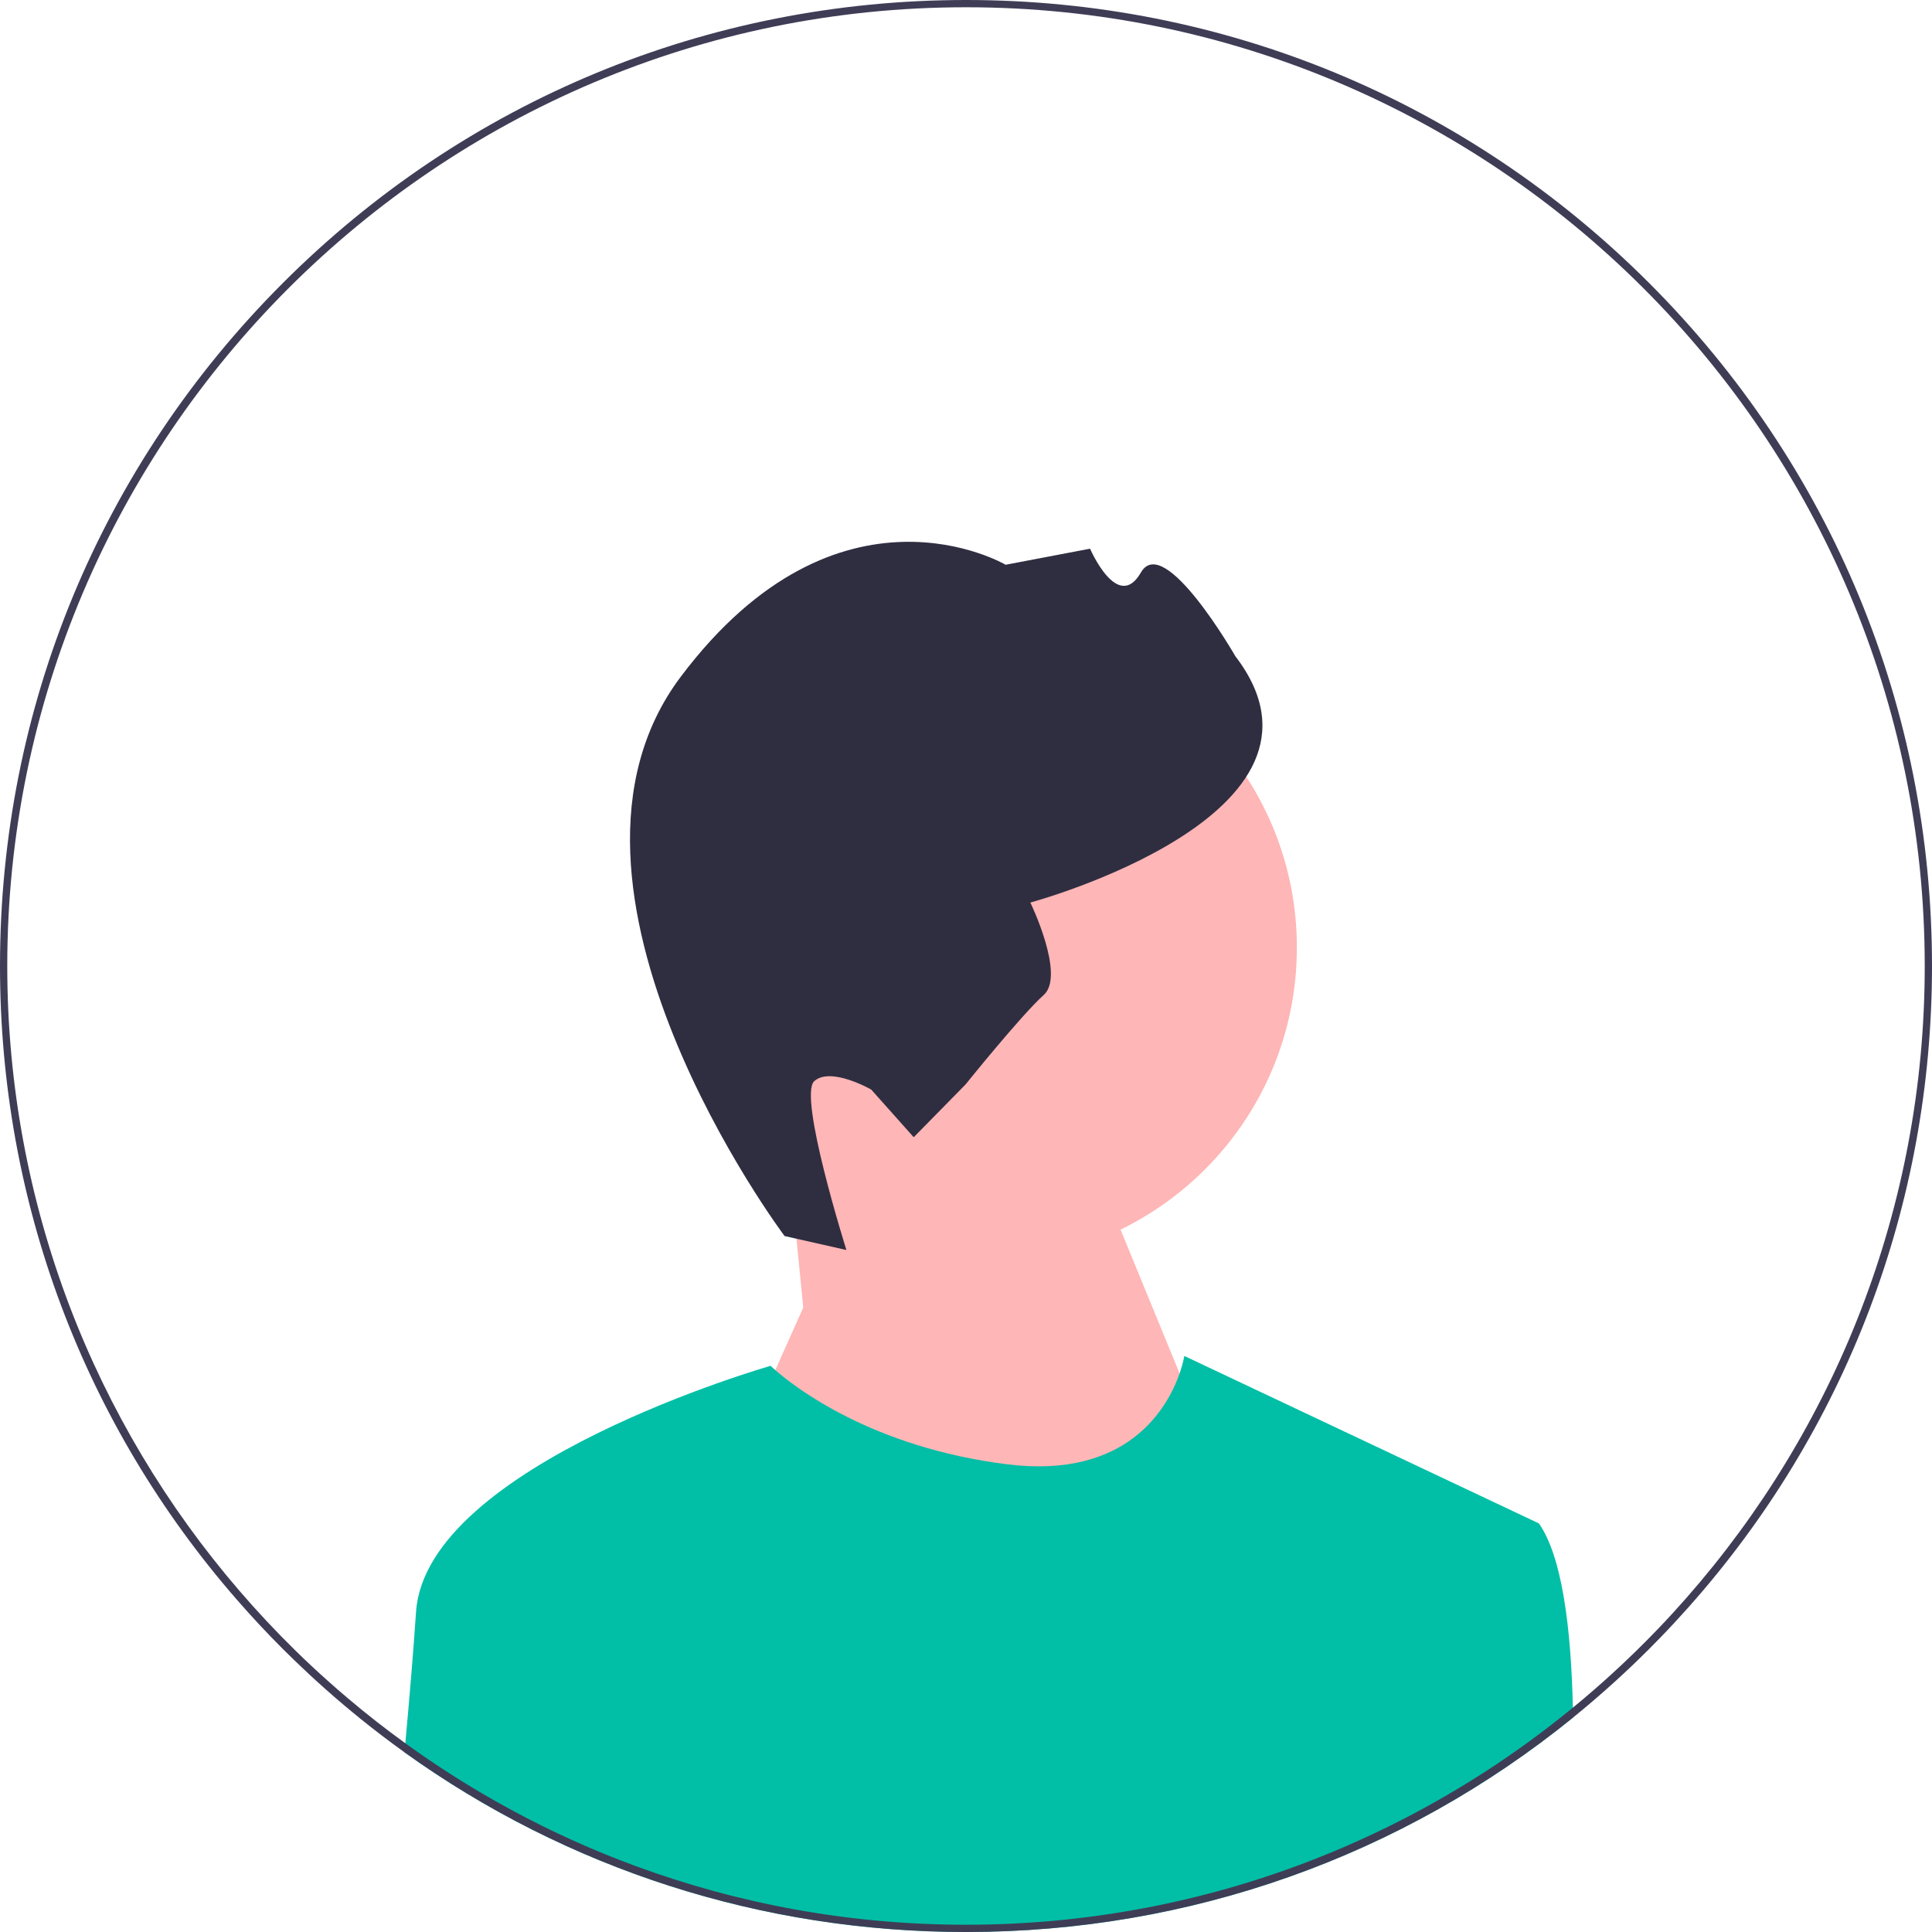
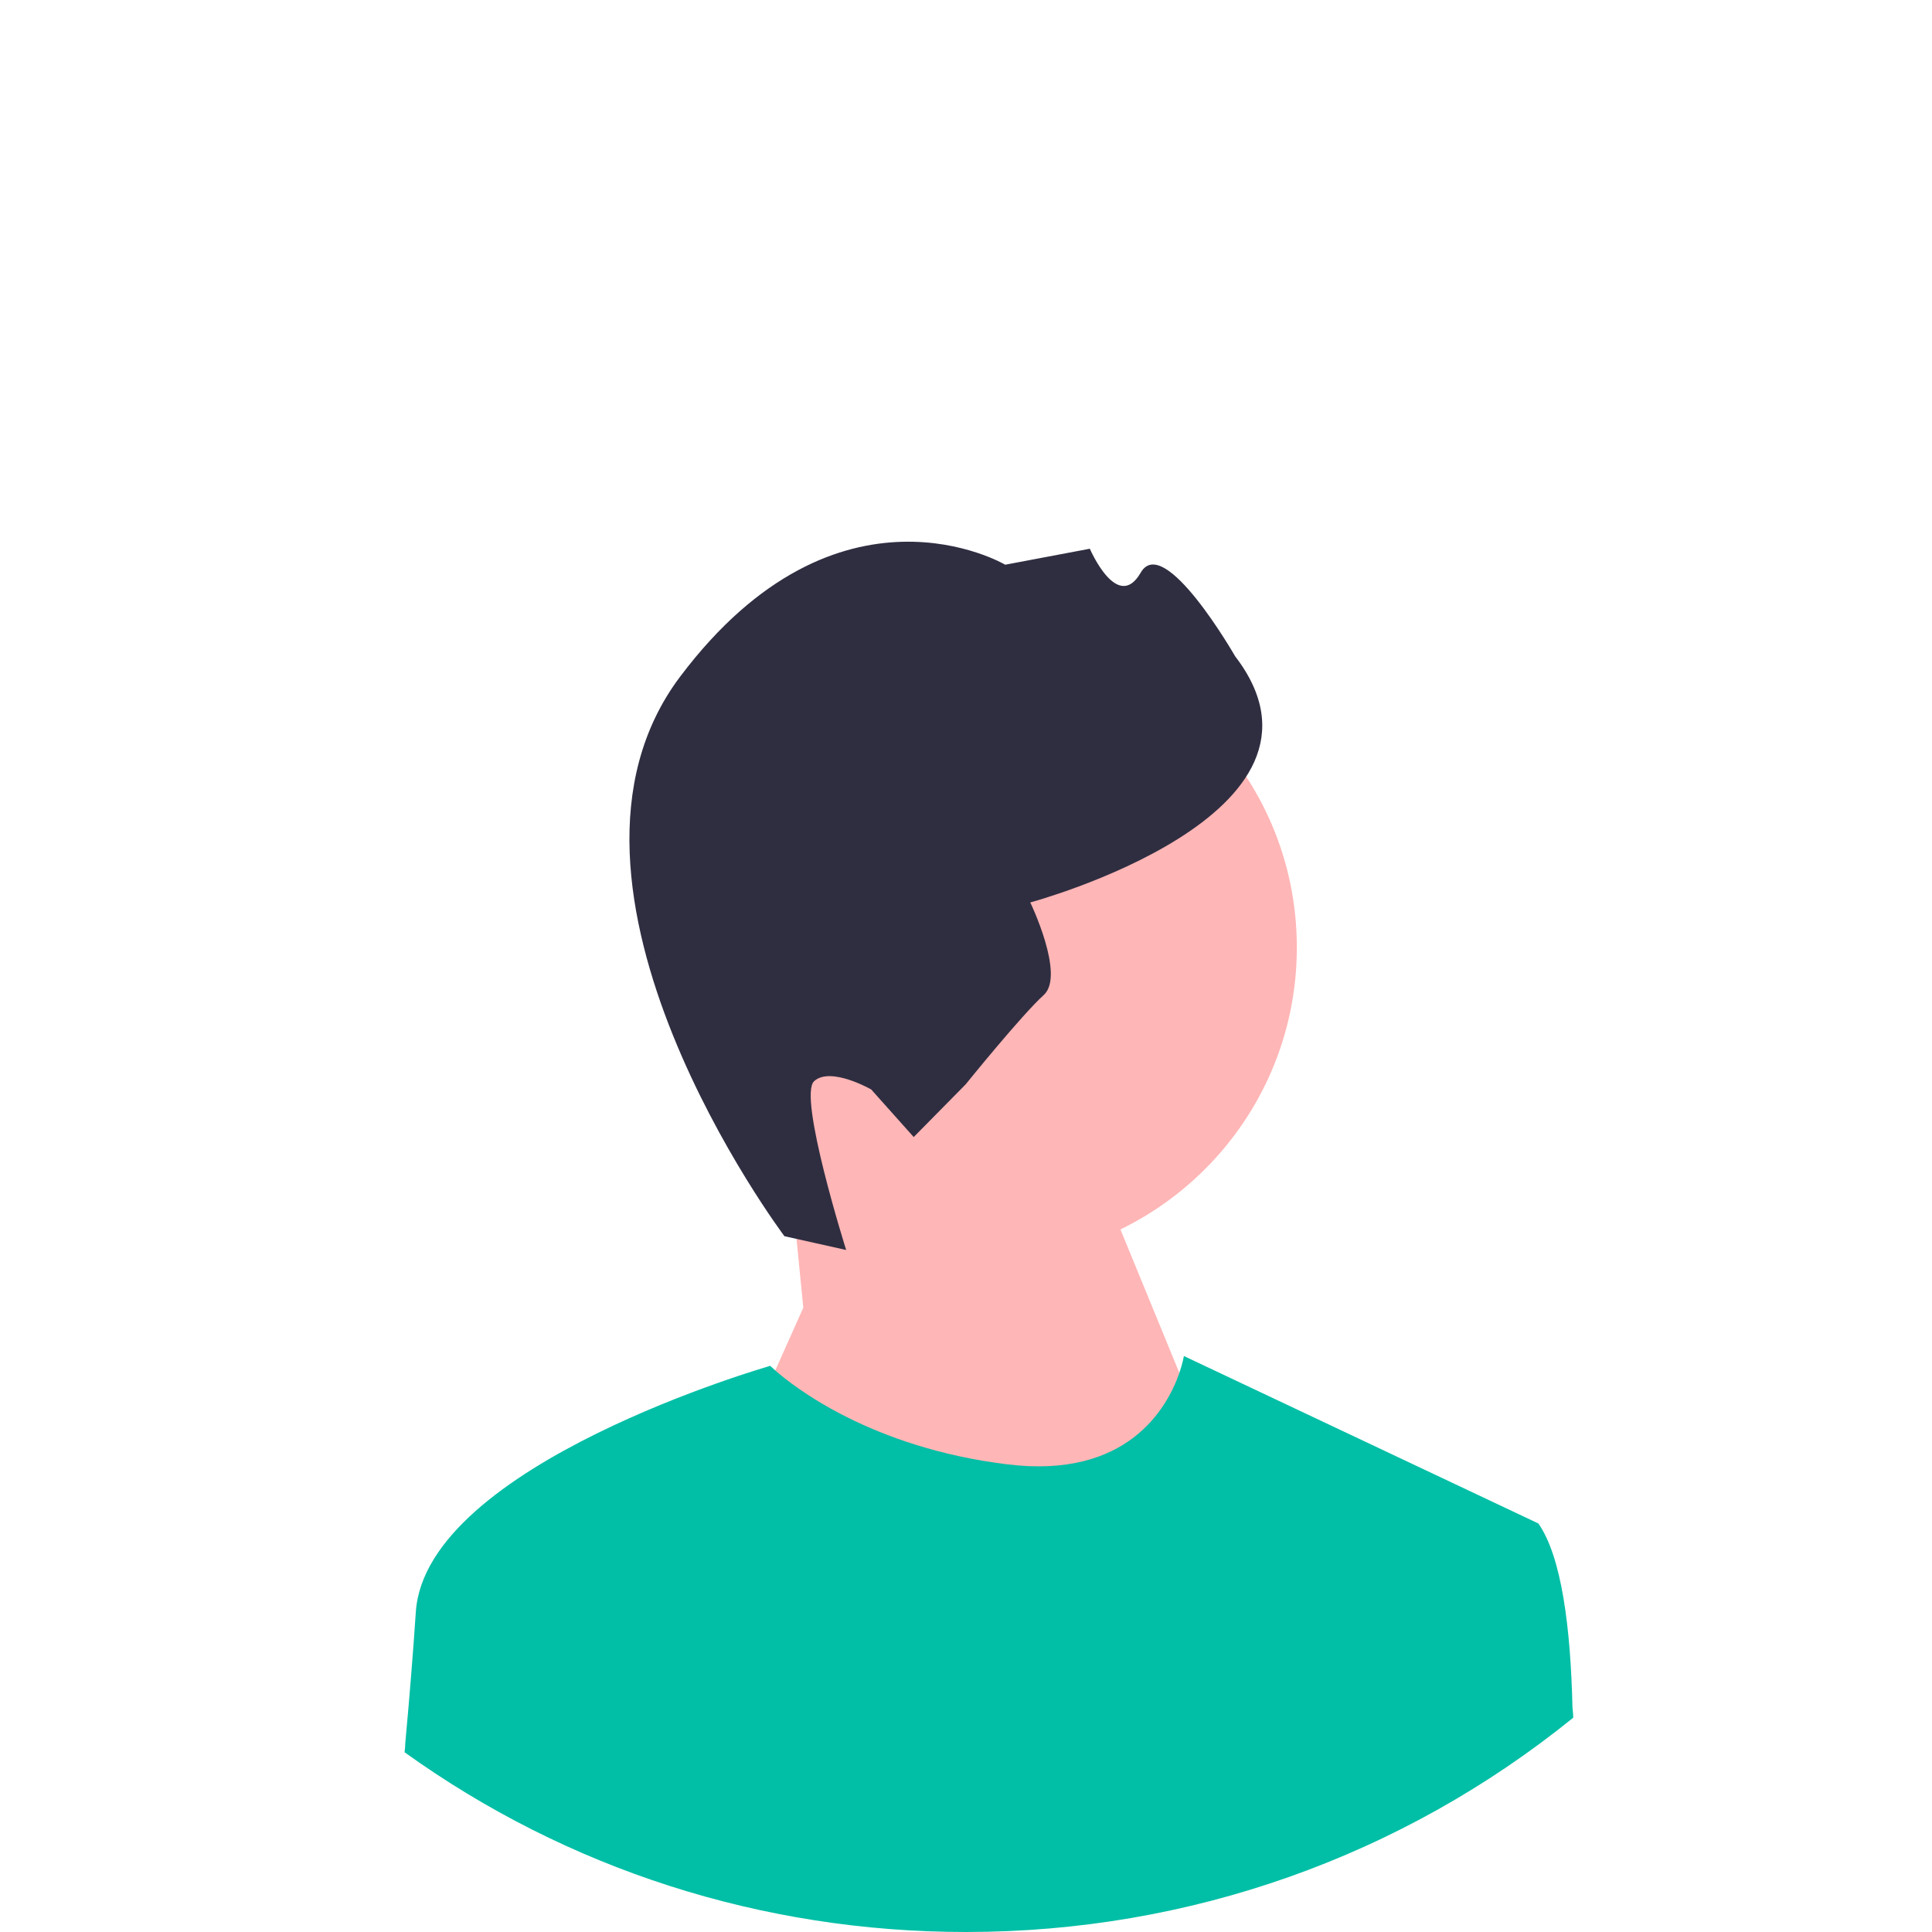
- <svg xmlns="http://www.w3.org/2000/svg" width="532" height="532" viewBox="0 0 532 532">
-   <circle cx="270.76" cy="260.934" r="86.349" fill="#ffb6b6" />
-   <polygon points="221.19 360.052 217.289 320.618 295.19 306.052 341.19 418.052 261.19 510.052 204.19 398.052 221.19 360.052" fill="#ffb6b6" />
-   <path d="m216.037,340.357l17.031,3.848s-13.388-42.455-8.844-46.508c4.544-4.053,15.68,2.333,15.68,2.333l11.702,13.12,14.254-14.512s15.475-19.242,21.534-24.646-3.673-25.464-3.673-25.464c0,0,89.892-24.239,56.443-67.84,0,0-19.611-34.185-25.997-23.049-6.386,11.136-14.002-6.55-14.002-6.55l-23.254,4.422s-45.894-27.06-89.453,30.83c-43.559,57.89,28.579,154.016,28.579,154.016h-0Z" fill="#2f2e41" />
-   <path d="m433.16,472.95c-47.19,38.26-105.57,59.05-167.16,59.05-56.24,0-109.81-17.34-154.62-49.48.08-.84.16-1.67.23-2.5,1.19-13,2.25-25.64,2.95-36.12,2.71-40.69,97.64-67.81,97.64-67.81,0,0,.43.43,1.29,1.18,5.24,4.6,26.51,21.28,63.81,25.94,33.26,4.16,44.21-15.57,47.52-25.02,1-2.88,1.3-4.81,1.3-4.81l97.64,46.11c6.37,9.1,8.86,28.7,9.35,50.73.02.91.04,1.81.05,2.73Z" fill="#00bfa6" />
-   <path d="m454.09,77.91C403.85,27.67,337.05,0,266,0S128.15,27.67,77.91,77.91C27.67,128.15,0,194.95,0,266c0,64.85,23.05,126.16,65.29,174.57,4.03,4.63,8.24,9.14,12.62,13.52,1.03,1.03,2.07,2.06,3.12,3.06,2.8,2.71,5.65,5.36,8.55,7.93,1.76,1.57,3.54,3.11,5.34,4.62,1.41,1.19,2.82,2.36,4.25,3.51.03.03.05.05.08.07,3.97,3.2,8.01,6.28,12.13,9.24,44.81,32.14,98.38,49.48,154.62,49.48,61.59,0,119.97-20.79,167.16-59.05,3.85-3.12,7.62-6.36,11.32-9.71,3.27-2.96,6.47-6.01,9.61-9.15.99-.99,1.98-1.99,2.95-3,2.7-2.78,5.32-5.61,7.88-8.48,43.37-48.72,67.08-110.84,67.08-176.61,0-71.05-27.67-137.85-77.91-188.09Zm10.18,362.21c-2.5,2.84-5.06,5.64-7.68,8.37-4.08,4.25-8.29,8.37-12.64,12.34-1.65,1.52-3.32,3-5.01,4.47-1.92,1.67-3.86,3.31-5.83,4.92-15.53,12.75-32.54,23.75-50.73,32.71-7.19,3.55-14.56,6.78-22.1,9.67-29.29,11.24-61.08,17.4-94.28,17.4-32.04,0-62.76-5.74-91.19-16.24-11.67-4.3-22.95-9.41-33.78-15.26-1.59-.86-3.17-1.73-4.74-2.62-8.26-4.68-16.25-9.79-23.92-15.31-.25-.18-.51-.37-.76-.55-5.46-3.94-10.77-8.09-15.9-12.45-1.88-1.59-3.74-3.2-5.57-4.85-2.98-2.65-5.9-5.38-8.75-8.18-5.4-5.29-10.56-10.8-15.49-16.53C26.09,391.77,2,331.65,2,266,2,120.43,120.43,2,266,2s264,118.43,264,264c0,66.66-24.83,127.62-65.73,174.12Z" fill="#3f3d56" />
+ <svg xmlns="http://www.w3.org/2000/svg" version="1.1" id="Capa_1" x="0px" y="0px" viewBox="0 0 532 532" style="enable-background:new 0 0 532 532;" xml:space="preserve">
+   <style type="text/css">
+ 	.st0{fill:#FFB6B6;}
+ 	.st1{fill:#2F2E41;}
+ 	.st2{fill:#00BFA6;}
+ 	.st3{fill:none;}
+ </style>
+   <circle class="st0" cx="270.8" cy="260.9" r="86.3" />
+   <polygon class="st0" points="221.2,360.1 217.3,320.6 295.2,306.1 341.2,418.1 261.2,510.1 204.2,398.1 " />
+   <path class="st1" d="M216,340.4l17,3.8c0,0-13.4-42.5-8.8-46.5c4.5-4.1,15.7,2.3,15.7,2.3l11.7,13.1l14.3-14.5  c0,0,15.5-19.2,21.5-24.6s-3.7-25.5-3.7-25.5s89.9-24.2,56.4-67.8c0,0-19.6-34.2-26-23c-6.4,11.1-14-6.6-14-6.6l-23.3,4.4  c0,0-45.9-27.1-89.5,30.8S216,340.4,216,340.4L216,340.4z" />
+   <path class="st2" d="M433.2,473C386,511.2,327.6,532,266,532c-56.2,0-109.8-17.3-154.6-49.5c0.1-0.8,0.2-1.7,0.2-2.5  c1.2-13,2.2-25.6,2.9-36.1c2.7-40.7,97.6-67.8,97.6-67.8s0.4,0.4,1.3,1.2c5.2,4.6,26.5,21.3,63.8,25.9c33.3,4.2,44.2-15.6,47.5-25  c1-2.9,1.3-4.8,1.3-4.8l97.6,46.1c6.4,9.1,8.9,28.7,9.4,50.7C433.1,471.1,433.2,472,433.2,473z" />
+   <path class="st3" d="M454.1,77.9C403.9,27.7,337.1,0,266,0S128.2,27.7,77.9,77.9S0,195,0,266c0,64.9,23.1,126.2,65.3,174.6  c4,4.6,8.2,9.1,12.6,13.5c1,1,2.1,2.1,3.1,3.1c2.8,2.7,5.7,5.4,8.5,7.9c1.8,1.6,3.5,3.1,5.3,4.6c1.4,1.2,2.8,2.4,4.2,3.5  c0,0,0,0,0.1,0.1c4,3.2,8,6.3,12.1,9.2C156.2,514.7,209.8,532,266,532c61.6,0,120-20.8,167.2-59c3.8-3.1,7.6-6.4,11.3-9.7  c3.3-3,6.5-6,9.6-9.1c1-1,2-2,3-3c2.7-2.8,5.3-5.6,7.9-8.5C508.3,393.9,532,331.8,532,266C532,195,504.3,128.2,454.1,77.9z   M464.3,440.1c-2.5,2.8-5.1,5.6-7.7,8.4c-4.1,4.2-8.3,8.4-12.6,12.3c-1.6,1.5-3.3,3-5,4.5c-1.9,1.7-3.9,3.3-5.8,4.9  c-15.5,12.8-32.5,23.8-50.7,32.7c-7.2,3.5-14.6,6.8-22.1,9.7C331,523.8,299.2,530,266,530c-32,0-62.8-5.7-91.2-16.2  c-11.7-4.3-22.9-9.4-33.8-15.3c-1.6-0.9-3.2-1.7-4.7-2.6c-8.3-4.7-16.2-9.8-23.9-15.3c-0.2-0.2-0.5-0.4-0.8-0.5  c-5.5-3.9-10.8-8.1-15.9-12.5c-1.9-1.6-3.7-3.2-5.6-4.8c-3-2.7-5.9-5.4-8.8-8.2c-5.4-5.3-10.6-10.8-15.5-16.5  C26.1,391.8,2,331.7,2,266C2,120.4,120.4,2,266,2s264,118.4,264,264C530,332.7,505.2,393.6,464.3,440.1z" />
</svg>
